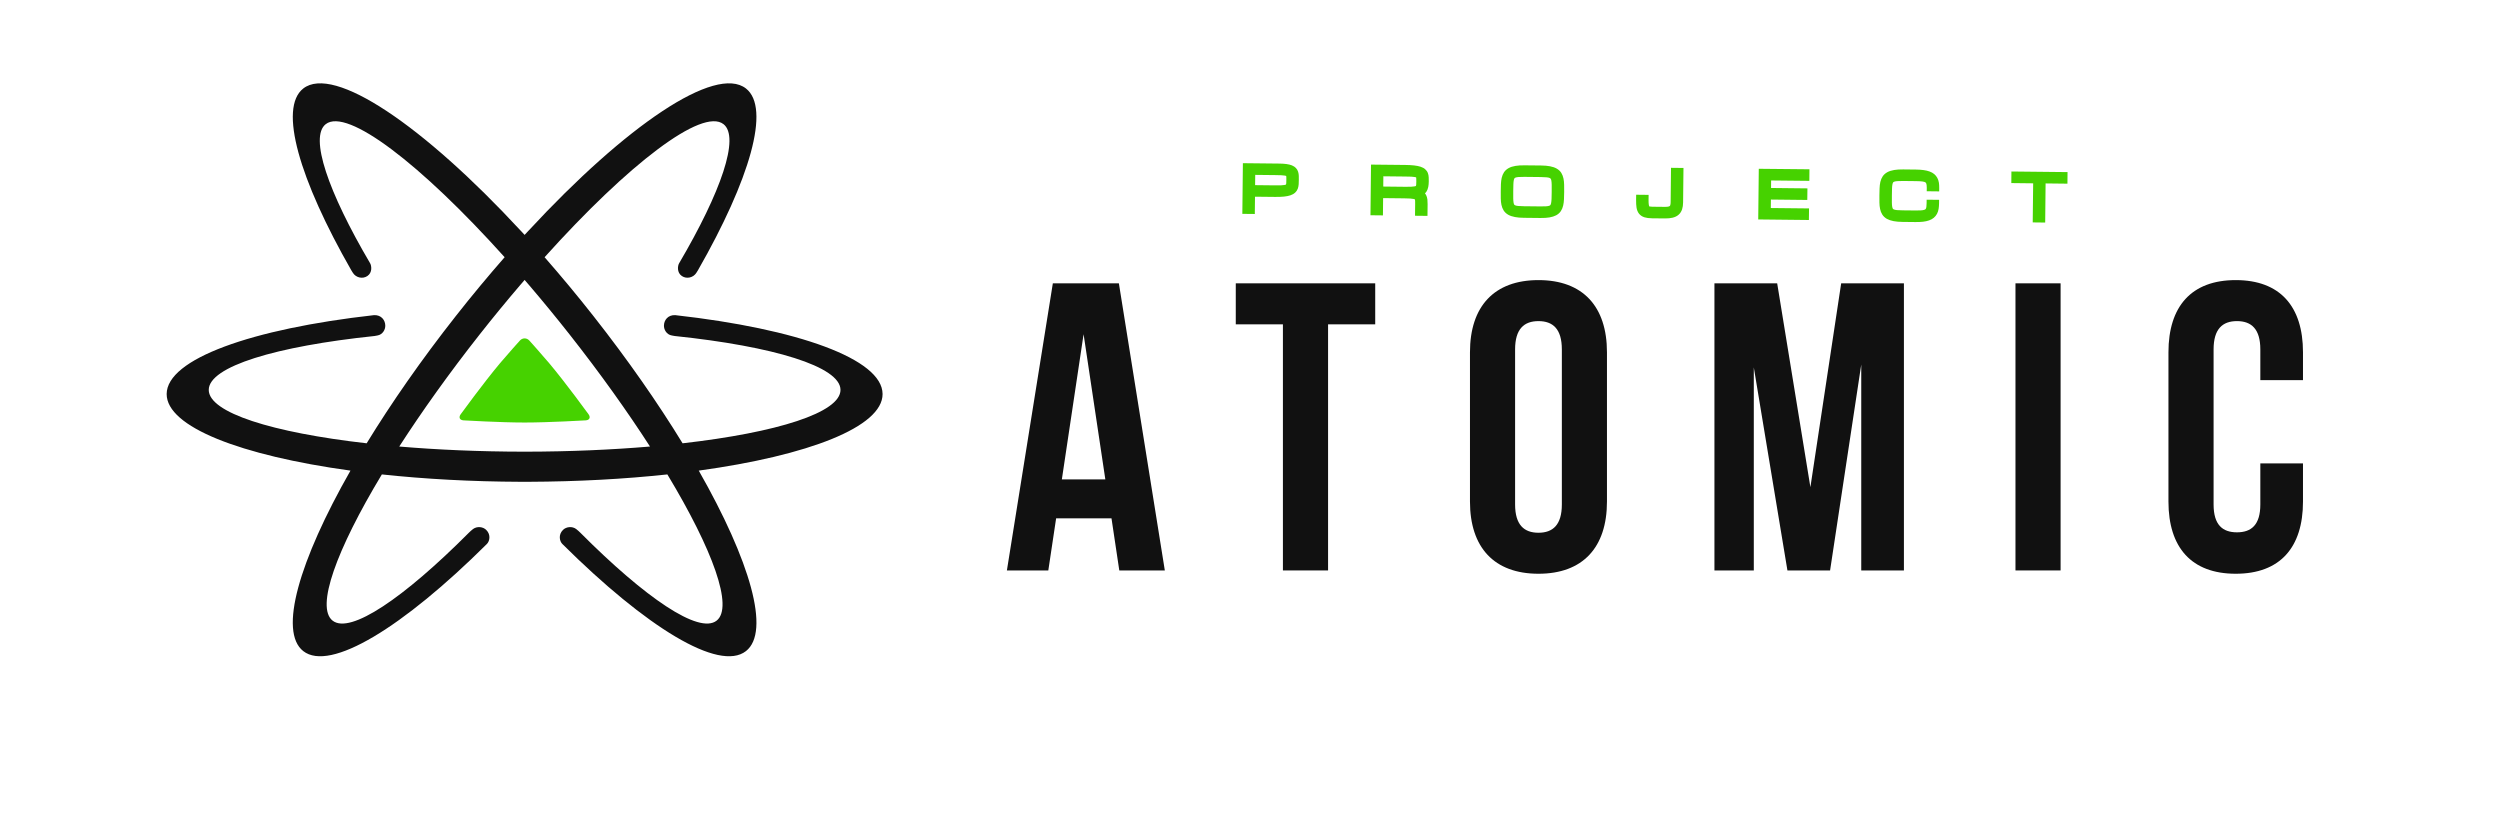
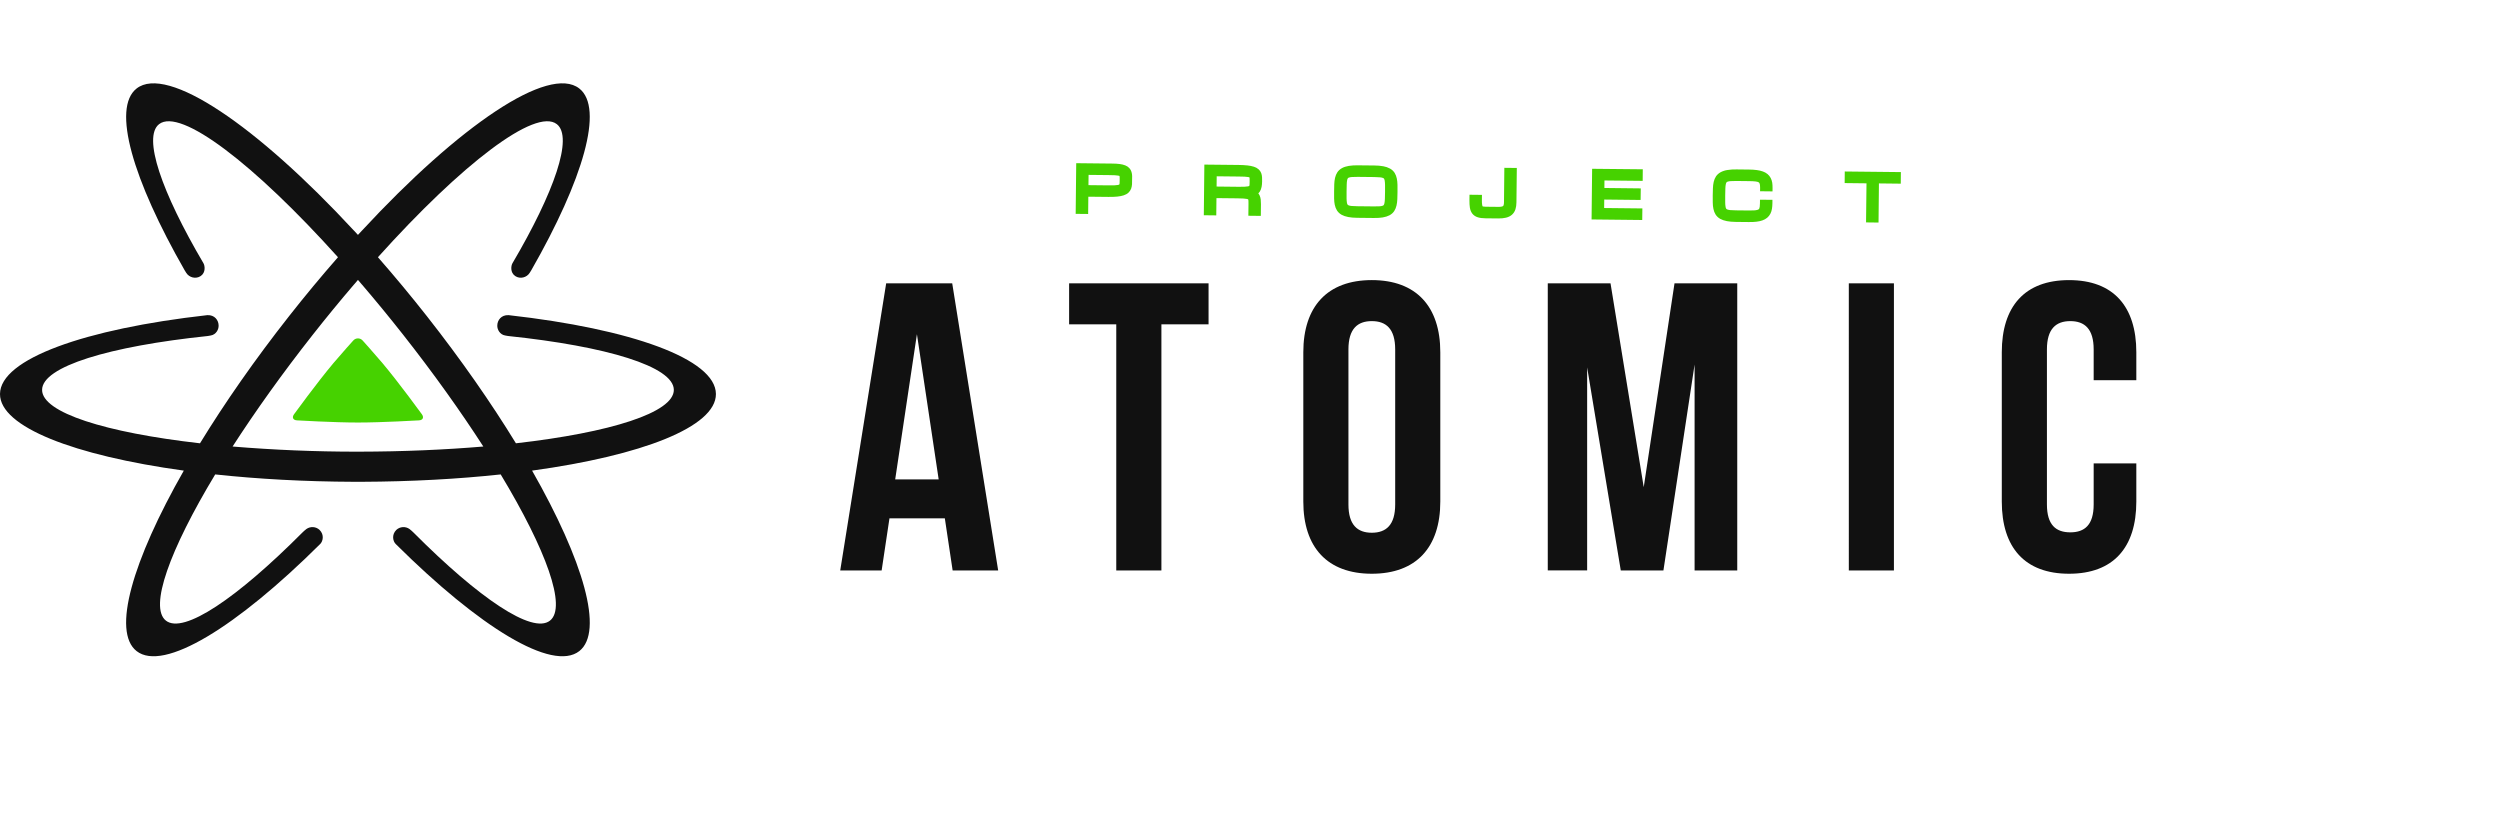
- <svg xmlns="http://www.w3.org/2000/svg" version="1.1" viewBox="0 0 240 80">
-   <g transform="matrix(.48102 0 0 .48102 .0051906 -77.422)" stroke-width="2.079">
+ <svg xmlns="http://www.w3.org/2000/svg" viewBox="0 0 240 80">
+   <g stroke-width="2.079">
    <g fill="#111">
-       <path id="path7" d="m232.46 274.8h-9.086l-1.557-10.398h-11.051l-1.559 10.398h-8.266l9.17-57.299h13.18zm-20.549-18.174h8.676l-4.339-28.976z" />
-       <path id="path9" d="m246.62 217.5h27.83v8.184h-9.41v49.116h-9.011v-49.116h-9.409z" />
-       <path id="path11" d="m293.36 231.26c0-9.169 4.83-14.405 13.671-14.405s13.669 5.236 13.669 14.405v29.792c0 9.172-4.828 14.408-13.669 14.408s-13.671-5.236-13.671-14.408zm9.006 30.371c0 4.088 1.803 5.645 4.665 5.645 2.866 0 4.665-1.557 4.665-5.645v-30.945c0-4.094-1.799-5.646-4.665-5.646-2.862 0-4.665 1.552-4.665 5.646z" />
-       <path id="path13" d="m361.3 258.18 6.143-40.68h12.522v57.299h-8.515v-41.094l-6.22 41.094h-8.513l-6.711-40.52v40.52h-7.857v-57.299h12.523z" />
-       <path id="path15" d="m402.23 217.5h9.004v57.299h-9.004z" />
-       <path id="path17" d="m459.61 253.44v7.612c0 9.172-4.582 14.408-13.424 14.408s-13.426-5.236-13.426-14.408v-29.792c0-9.169 4.584-14.405 13.426-14.405s13.424 5.236 13.424 14.405v5.565h-8.513v-6.14c0-4.094-1.802-5.646-4.666-5.646s-4.663 1.552-4.663 5.646v30.945c0 4.088 1.799 5.564 4.663 5.564s4.666-1.477 4.666-5.564v-8.19z" />
+       <path d="M95.824 54.762h-4.371l-.749-5.001h-5.316l-.75 5.001h-3.976L85.073 27.2h6.34zm-9.885-8.742h4.173l-2.087-13.938zM102.635 27.2h13.387v3.937h-4.527v23.625h-4.334V31.137h-4.526zM125.118 33.819c0-4.41 2.323-6.93 6.576-6.93 4.252 0 6.575 2.52 6.575 6.93v14.33c0 4.412-2.323 6.93-6.575 6.93-4.253 0-6.576-2.518-6.576-6.93zm4.332 14.609c0 1.966.867 2.715 2.244 2.715 1.378 0 2.244-.749 2.244-2.715V33.543c0-1.97-.866-2.716-2.244-2.716-1.377 0-2.244.746-2.244 2.716zM157.798 46.768l2.955-19.568h6.023v27.562h-4.095V34.995l-2.992 19.767h-4.095l-3.228-19.491v19.49h-3.78V27.2h6.024zM177.486 27.2h4.331v27.562h-4.33zM205.087 44.488v3.661c0 4.412-2.204 6.93-6.457 6.93s-6.458-2.518-6.458-6.93V33.82c0-4.41 2.205-6.93 6.458-6.93s6.457 2.52 6.457 6.93v2.677h-4.095v-2.954c0-1.97-.866-2.716-2.244-2.716-1.378 0-2.243.747-2.243 2.716v14.885c0 1.967.865 2.677 2.243 2.677s2.244-.71 2.244-2.677v-3.94z" />
    </g>
    <g fill="#46d200">
-       <path id="path21" d="m259.07 195.26c-0.089-0.295-0.236-0.553-0.432-0.756-0.195-0.221-0.461-0.398-0.812-0.544-0.294-0.117-0.648-0.208-1.086-0.267-0.414-0.057-0.904-0.088-1.458-0.094l-7.243-0.077-0.109 10.112 2.488 0.025 0.039-3.449 4.014 0.043c0.707 6e-3 1.281-0.014 1.76-0.062 0.5-0.053 0.934-0.137 1.283-0.254 0.391-0.131 0.709-0.308 0.941-0.523 0.238-0.221 0.422-0.49 0.541-0.801 0.096-0.27 0.156-0.562 0.178-0.877 0.018-0.261 0.023-0.548 0.027-0.852 2e-3 -0.291 2e-3 -0.562-4e-3 -0.805-6e-3 -0.297-0.05-0.57-0.127-0.819zm-2.357 1.598c0 0.248-6e-3 0.463-0.018 0.651-6e-3 0.138-0.033 0.218-0.07 0.284 0 0-0.055 0.036-0.234 0.072-0.178 0.035-0.414 0.061-0.713 0.072-0.338 0.014-0.738 0.016-1.182 0.011l-4.018-0.044 0.025-2.047 4.011 0.043c0.478 6e-3 0.878 0.02 1.201 0.028 0.29 0.013 0.528 0.038 0.71 0.072 0.186 0.04 0.252 0.08 0.25 0.066 0.01 0.017 0.029 0.073 0.035 0.199 6e-3 0.165 9e-3 0.366 3e-3 0.593z" />
-       <path id="path23" d="m284.96 195.5c-0.11-0.298-0.296-0.556-0.533-0.763-0.224-0.21-0.532-0.375-0.931-0.51-0.342-0.111-0.758-0.197-1.268-0.256-0.498-0.055-1.088-0.087-1.756-0.096l-6.861-0.072-0.109 10.11 2.488 0.027 0.036-3.449 4.198 0.046c0.435 3e-3 0.832 0.017 1.191 0.037 0.271 0.014 0.516 0.047 0.701 0.087 0.182 0.039 0.234 0.079 0.254 0.099 0.012 0.035 0.035 0.121 0.043 0.266 8e-3 0.186 8e-3 0.399 6e-3 0.654l-0.027 2.332 2.488 0.027 0.025-2.331c0-0.36-0.01-0.667-0.041-0.944-0.043-0.332-0.129-0.632-0.266-0.897-0.061-0.113-0.131-0.22-0.213-0.317 0.104-0.105 0.201-0.227 0.289-0.352 0.172-0.27 0.293-0.586 0.363-0.952 0.062-0.317 0.096-0.681 0.1-1.077 2e-3 -0.294 0-0.57-0.013-0.818-0.011-0.309-0.069-0.595-0.164-0.851zm-4.533 2.733-4.374-0.047 0.021-2.048 4.375 0.048c0.478 4e-3 0.877 0.018 1.205 0.026 0.288 0.015 0.525 0.038 0.707 0.075 0.189 0.038 0.254 0.07 0.25 0.064 6e-3 0.015 0.029 0.07 0.029 0.195 0.012 0.167 0.014 0.364 0.011 0.596-3e-3 0.249-0.011 0.465-0.021 0.649-0.01 0.14-0.033 0.22-0.068 0.286 0 0-0.059 0.037-0.236 0.07-0.178 0.037-0.417 0.061-0.711 0.074-0.339 0.016-0.736 0.016-1.188 0.012z" />
-       <path id="path25" d="m312.02 196.57c-0.088-0.412-0.232-0.787-0.43-1.109-0.219-0.348-0.531-0.637-0.92-0.86-0.363-0.208-0.801-0.36-1.336-0.464-0.5-0.097-1.09-0.146-1.807-0.155l-3.281-0.033c-0.717-9e-3 -1.307 0.028-1.805 0.114-0.539 0.09-0.982 0.234-1.346 0.431-0.398 0.22-0.717 0.5-0.941 0.842-0.209 0.32-0.363 0.688-0.461 1.107-0.088 0.378-0.135 0.796-0.156 1.266-0.014 0.431-0.025 0.905-0.031 1.429-5e-3 0.521-5e-3 0.994 2e-3 1.427 8e-3 0.464 0.051 0.894 0.131 1.269 0.086 0.418 0.234 0.793 0.432 1.109 0.217 0.348 0.525 0.642 0.928 0.873 0.361 0.202 0.811 0.356 1.332 0.453 0.5 0.1 1.092 0.146 1.804 0.154l3.28 0.036c0.715 7e-3 1.307-0.027 1.804-0.112 0.524-0.089 0.976-0.234 1.35-0.43 0.399-0.219 0.717-0.506 0.94-0.848 0.205-0.316 0.357-0.684 0.453-1.102 0.086-0.375 0.143-0.801 0.16-1.268 0.016-0.431 0.027-0.906 0.038-1.425 5e-3 -0.525 1e-3 -0.999-7e-3 -1.431-0.01-0.47-0.053-0.888-0.133-1.273zm-4.58 5.578-3.279-0.035c-0.455-5e-3 -0.848-0.019-1.159-0.05-0.268-0.024-0.472-0.069-0.614-0.13-0.092-0.038-0.154-0.082-0.189-0.129-0.043-0.062-0.092-0.174-0.133-0.385-0.041-0.229-0.066-0.523-0.072-0.872-2e-3 -0.384-6e-3 -0.847 0-1.385 6e-3 -0.54 0.018-1.002 0.029-1.394 0.01-0.346 0.035-0.634 0.084-0.863 0.035-0.166 0.086-0.296 0.139-0.371 0.04-0.055 0.109-0.098 0.195-0.134 0.148-0.058 0.359-0.097 0.619-0.118 0.314-0.025 0.705-0.034 1.166-0.028l3.276 0.035c0.46 4e-3 0.853 0.022 1.163 0.054 0.262 0.024 0.467 0.068 0.613 0.131 0.088 0.039 0.15 0.082 0.186 0.133 0.057 0.081 0.102 0.215 0.137 0.38 0.041 0.228 0.064 0.519 0.07 0.869 6e-3 0.39 4e-3 0.852 0 1.392-8e-3 0.537-0.016 0.998-0.029 1.382-0.014 0.353-0.045 0.647-0.09 0.87-0.047 0.21-0.104 0.322-0.139 0.373-0.039 0.053-0.105 0.095-0.205 0.135-0.143 0.057-0.348 0.098-0.607 0.117-0.322 0.023-0.712 0.029-1.161 0.023z" />
-       <path id="path27" d="m333.41 201.3c-2e-3 0.223-0.023 0.411-0.066 0.559-0.021 0.088-0.055 0.154-0.098 0.193-0.053 0.051-0.139 0.096-0.252 0.123-0.121 0.03-0.344 0.069-0.711 0.064l-2.543-0.027c-0.223-2e-3 -0.406-0.02-0.537-0.048-0.037-9e-3 -0.043-0.019-0.059-0.03 0-6e-3 -0.053-0.071-0.088-0.289-0.037-0.217-0.06-0.534-0.055-0.939l0.011-1.061-2.485-0.026-0.012 1.062c-4e-3 0.589 0.021 1.074 0.084 1.49 0.074 0.487 0.24 0.898 0.496 1.228 0.27 0.338 0.646 0.589 1.107 0.729 0.4 0.122 0.896 0.186 1.514 0.193l2.539 0.027c0.609 6e-3 1.117-0.043 1.549-0.148 0.482-0.115 0.887-0.316 1.197-0.594 0.324-0.285 0.559-0.656 0.699-1.092 0.125-0.389 0.191-0.849 0.195-1.369l0.076-6.871-2.49-0.027z" />
-       <polygon id="polygon29" points="360.71 198.55 353.45 198.47 353.46 196.97 361.09 197.05 361.11 194.74 351 194.64 350.89 204.75 361 204.86 361.03 202.55 353.4 202.47 353.42 200.78 360.68 200.86" />
-       <path id="path31" d="m386.64 196.48c-0.156-0.302-0.367-0.566-0.623-0.779-0.256-0.215-0.569-0.392-0.941-0.524-0.338-0.126-0.744-0.219-1.195-0.28-0.439-0.062-0.951-0.096-1.514-0.102l-2.553-0.029c-0.713-7e-3 -1.307 0.03-1.801 0.116-0.543 0.091-0.984 0.233-1.349 0.433-0.397 0.215-0.712 0.498-0.942 0.842-0.208 0.313-0.361 0.688-0.461 1.105-0.086 0.381-0.137 0.807-0.154 1.268-0.016 0.429-0.029 0.901-0.034 1.428-8e-3 0.52 0 0.993 3e-3 1.42 8e-3 0.465 0.049 0.894 0.133 1.275 0.082 0.419 0.232 0.791 0.432 1.109 0.219 0.351 0.529 0.644 0.928 0.873 0.361 0.199 0.812 0.356 1.331 0.452 0.491 0.095 1.1 0.147 1.804 0.155l2.549 0.027c0.588 6e-3 1.082-0.014 1.516-0.063 0.473-0.056 0.867-0.142 1.211-0.265 0.375-0.131 0.697-0.312 0.954-0.528 0.263-0.22 0.478-0.489 0.641-0.8 0.151-0.289 0.261-0.62 0.317-0.992 0.053-0.324 0.082-0.689 0.088-1.086l6e-3 -0.699-2.485-0.027-7e-3 0.697c-2e-3 0.277-0.02 0.514-0.044 0.707-0.024 0.199-0.066 0.311-0.093 0.371-0.031 0.062-0.066 0.109-0.113 0.145-0.041 0.031-0.123 0.075-0.285 0.121-0.164 0.045-0.377 0.078-0.642 0.092-0.274 0.017-0.614 0.022-1.038 0.019l-2.551-0.026c-0.449-6e-3 -0.845-0.021-1.156-0.049-0.266-0.028-0.473-0.072-0.617-0.133-0.135-0.056-0.176-0.114-0.184-0.131-0.045-0.056-0.1-0.171-0.138-0.383-0.042-0.225-0.069-0.521-0.071-0.871-4e-3 -0.385-4e-3 -0.848 2e-3 -1.383 6e-3 -0.543 0.016-1.007 0.027-1.393 9e-3 -0.35 0.039-0.643 0.086-0.866 0.035-0.163 0.084-0.296 0.139-0.372 0.043-0.056 0.105-0.098 0.195-0.135 0.148-0.057 0.359-0.095 0.619-0.117 0.314-0.023 0.705-0.033 1.162-0.029l2.551 0.029c0.521 6e-3 0.955 0.027 1.29 0.068 0.334 0.035 0.513 0.115 0.608 0.172 0.061 0.037 0.135 0.096 0.189 0.249 0.045 0.126 0.103 0.374 0.098 0.829l-0.01 0.703 2.486 0.028 6e-3 -0.702c5e-3 -0.364-0.016-0.707-0.062-1.024-0.058-0.353-0.162-0.668-0.308-0.945z" />
-       <polygon id="polygon33" points="412.6 197.61 412.62 195.3 401.42 195.18 401.4 197.49 405.76 197.54 405.67 205.34 408.16 205.37 408.24 197.56" />
+       <path d="M108.623 16.502a.89.89 0 0 0-.207-.364 1.036 1.036 0 0 0-.39-.261 2.203 2.203 0 0 0-.523-.129 5.691 5.691 0 0 0-.702-.045l-3.484-.037-.052 4.864 1.197.012.018-1.659 1.931.02c.34.004.616-.006.847-.03.24-.025.45-.065.617-.121.188-.063.341-.148.453-.252.114-.106.203-.236.26-.385.046-.13.075-.27.086-.422a12.588 12.588 0 0 0 .011-.797 1.426 1.426 0 0 0-.062-.394zm-1.133.769c0 .119-.003.222-.009.313a.287.287 0 0 1-.034.136s-.026.018-.112.035c-.086.017-.2.03-.343.035-.163.006-.355.007-.569.005l-1.932-.021.012-.985 1.929.02c.23.004.422.01.578.014.14.007.254.019.341.035.09.02.121.038.12.032a.245.245 0 0 1 .017.095c.003.08.005.176.002.286zM121.077 16.617a.903.903 0 0 0-.256-.367 1.211 1.211 0 0 0-.448-.245 3.168 3.168 0 0 0-.61-.123 8.941 8.941 0 0 0-.845-.046l-3.3-.035-.052 4.863 1.196.013.018-1.659 2.019.022c.21.002.4.008.573.018.13.007.248.023.337.042.088.019.113.038.122.048a.495.495 0 0 1 .02.128c.005.089.005.191.004.314l-.013 1.122 1.197.013.012-1.121c0-.174-.005-.321-.02-.455a1.294 1.294 0 0 0-.128-.431.89.89 0 0 0-.103-.152c.05-.051.097-.11.14-.17.082-.13.14-.282.174-.458.03-.152.046-.327.048-.518.001-.141 0-.274-.006-.393a1.309 1.309 0 0 0-.079-.41zm-2.18 1.315l-2.104-.023.01-.985 2.104.023c.23.002.422.009.58.013.138.007.252.018.34.036.09.018.122.034.12.03.003.008.014.034.014.095.006.08.007.175.005.286a7.39 7.39 0 0 1-.01.312.329.329 0 0 1-.032.138s-.029.018-.114.034c-.086.017-.2.029-.342.035-.163.008-.354.008-.571.006zM134.093 17.132a1.69 1.69 0 0 0-.206-.533 1.244 1.244 0 0 0-.443-.414 2.078 2.078 0 0 0-.643-.223 4.938 4.938 0 0 0-.869-.075l-1.578-.016a4.801 4.801 0 0 0-.868.055c-.26.043-.473.113-.648.208-.191.105-.345.24-.452.405-.1.153-.175.33-.222.532a3.355 3.355 0 0 0-.075.609 32.631 32.631 0 0 0-.014 1.374c.004.223.024.43.063.61.041.201.113.382.208.534.104.167.252.308.446.42.174.097.39.17.64.217.241.049.526.07.869.075l1.577.017c.344.003.63-.013.868-.054.252-.043.47-.113.65-.207.191-.105.344-.243.452-.408.098-.152.171-.329.218-.53.041-.18.068-.385.077-.61a24.347 24.347 0 0 0 .015-1.374 3.348 3.348 0 0 0-.065-.612zm-2.203 2.683l-1.577-.017a6.65 6.65 0 0 1-.557-.024 1 1 0 0 1-.296-.062.212.212 0 0 1-.09-.062.496.496 0 0 1-.065-.185 2.72 2.72 0 0 1-.034-.42c-.001-.185-.003-.407 0-.666.003-.26.008-.482.014-.67.005-.167.017-.306.04-.416a.509.509 0 0 1 .067-.178.217.217 0 0 1 .094-.065 1.1 1.1 0 0 1 .298-.056c.15-.012.339-.017.56-.014l1.576.017c.222.002.41.01.56.026a1 1 0 0 1 .295.063.21.21 0 0 1 .089.064c.027.039.05.103.066.183.02.11.03.25.034.418a30.866 30.866 0 0 1-.014 1.334c-.007.17-.022.311-.044.419a.53.53 0 0 1-.067.179.218.218 0 0 1-.098.065 1.022 1.022 0 0 1-.292.056 6.819 6.819 0 0 1-.559.011zM144.383 19.407a1.022 1.022 0 0 1-.032.27.181.181 0 0 1-.047.092.264.264 0 0 1-.122.06 1.349 1.349 0 0 1-.342.03l-1.223-.013a1.35 1.35 0 0 1-.258-.023c-.018-.004-.02-.01-.029-.015 0-.002-.025-.034-.042-.139a2.627 2.627 0 0 1-.026-.451l.005-.51-1.195-.013-.006.51c-.002.284.01.517.04.717.036.235.116.432.239.591.13.163.31.284.532.35.193.06.431.09.729.094l1.22.013c.294.003.538-.021.746-.072.232-.055.427-.152.576-.285.156-.137.269-.316.336-.526.06-.187.092-.408.094-.658l.036-3.305-1.197-.013zM154.022 18.046l.005-.721 3.67.038.01-1.111-4.863-.048-.053 4.863 4.863.053.014-1.111-3.67-.039.01-.813 3.492.039.014-1.111zM169.987 17.089a1.205 1.205 0 0 0-.3-.375 1.452 1.452 0 0 0-.452-.252 2.71 2.71 0 0 0-.575-.135 5.736 5.736 0 0 0-.728-.049l-1.228-.014a4.858 4.858 0 0 0-.867.056 2.038 2.038 0 0 0-.648.208c-.191.104-.343.24-.454.405-.1.151-.173.331-.221.532a3.349 3.349 0 0 0-.074.61 24.48 24.48 0 0 0-.017.687c-.004.25 0 .477.002.683.004.224.023.43.064.613.04.202.111.38.207.534.106.168.255.31.447.42.173.095.39.17.64.217.236.046.53.07.868.075l1.226.012c.283.003.52-.006.73-.03.227-.027.416-.068.582-.127.18-.063.335-.15.459-.254a1.26 1.26 0 0 0 .308-.385 1.51 1.51 0 0 0 .152-.477c.026-.156.04-.332.043-.523l.003-.336-1.196-.013-.003.335a2.94 2.94 0 0 1-.021.34.599.599 0 0 1-.045.179.192.192 0 0 1-.054.07.426.426 0 0 1-.137.058 1.484 1.484 0 0 1-.31.044c-.131.008-.295.01-.499.01l-1.227-.013a7.656 7.656 0 0 1-.556-.024 1.088 1.088 0 0 1-.296-.064c-.065-.027-.085-.055-.089-.063a.421.421 0 0 1-.066-.184 2.426 2.426 0 0 1-.035-.419 31.142 31.142 0 0 1 .014-1.335c.005-.169.02-.31.042-.417a.509.509 0 0 1 .067-.179.215.215 0 0 1 .093-.065 1.14 1.14 0 0 1 .298-.056c.151-.011.34-.016.56-.014l1.226.014c.25.003.46.013.62.033.161.017.248.055.293.082.03.018.065.047.091.12.022.06.05.18.047.399l-.005.338 1.196.014.003-.338a3.141 3.141 0 0 0-.03-.493 1.485 1.485 0 0 0-.148-.454zM182.484 16.521l-5.387-.058-.01 1.112 2.097.024-.043 3.752 1.198.014.038-3.757 2.097.024z" />
    </g>
-     <path id="path35" d="m104.69 245.28c-4.828 0-12.182-0.432-12.182-0.432-0.77-0.045-1.031-0.592-0.576-1.216 0 0 4.562-6.282 7.871-10.217 1.635-1.936 3.947-4.497 3.947-4.497 0.518-0.574 1.361-0.574 1.881 0 0 0 2.308 2.562 3.943 4.497 3.312 3.935 7.875 10.217 7.875 10.217 0.454 0.624 0.195 1.171-0.574 1.216 1e-3 0-7.358 0.432-12.185 0.432z" fill="#46d200" />
-     <path id="path37" d="m176.13 239.59c-0.027-6.996-16.971-13.006-41.387-15.742-1.461-0.064-2.223 1.014-2.244 2.05-0.041 0.825 0.529 1.841 1.566 2.009 0.193 0.033 0.361 0.072 0.578 0.105 19.672 2.055 33.066 6.089 33.088 10.747 0.021 4.542-12.664 8.519-31.514 10.667-4.926-8.047-10.936-16.685-17.799-25.404-3.235-4.115-6.5-8.031-9.74-11.734 16.715-18.591 31.447-29.887 35.706-26.554 3.294 2.578-0.46 13.478-8.872 27.784-0.264 0.462-0.48 1.818 0.562 2.524 0.982 0.666 2.309 0.298 2.887-0.636 0.082-0.143 0.234-0.362 0.318-0.506 10.367-18.119 14.562-32.391 9.586-36.285-6.082-4.758-23.951 7.378-43.375 28.363v-6e-3c-0.268 0.287-0.533 0.57-0.801 0.861-0.266-0.291-0.533-0.574-0.799-0.861v6e-3c-19.425-20.985-37.295-33.122-43.375-28.363-4.977 3.895-0.782 18.166 9.588 36.285 0.082 0.144 0.234 0.363 0.316 0.506 0.578 0.934 1.904 1.302 2.889 0.636 1.041-0.706 0.824-2.062 0.561-2.524-8.414-14.307-12.166-25.206-8.873-27.784 4.26-3.333 18.99 7.963 35.707 26.554-3.24 3.703-6.506 7.619-9.74 11.734-6.864 8.72-12.873 17.357-17.799 25.404-18.85-2.148-31.537-6.125-31.513-10.667 0.021-4.658 13.414-8.692 33.087-10.747 0.219-0.033 0.385-0.072 0.578-0.105 1.037-0.168 1.607-1.184 1.565-2.009-0.021-1.036-0.782-2.114-2.243-2.05-24.417 2.736-41.357 8.746-41.387 15.742-0.029 6.554 14.783 12.279 36.685 15.287-10.263 17.997-14.376 32.144-9.421 36.022 5.365 4.197 19.92-4.764 36.615-21.354 0.557-0.508 0.902-1.854-0.109-2.84-0.65-0.635-1.812-0.766-2.617-0.174-0.314 0.23-0.613 0.527-0.832 0.734-13.022 13.066-23.684 20.307-27.199 17.557-3.42-2.67 0.744-14.119 9.826-29.185 8.496 0.915 17.855 1.433 27.691 1.472v2e-3c0.139 0 0.273 0 0.412 2e-3 0.105 0 0.211 2e-3 0.317 2e-3h0.069 0.071c0.106 0 0.212-2e-3 0.318-2e-3 0.136-2e-3 0.272-2e-3 0.411-2e-3v-2e-3c9.834-0.039 19.195-0.557 27.692-1.472 9.081 15.065 13.243 26.515 9.825 29.185-3.516 2.75-14.178-4.49-27.199-17.557-0.219-0.207-0.52-0.504-0.832-0.734-0.805-0.592-1.967-0.461-2.617 0.174-1.012 0.986-0.666 2.332-0.109 2.84 16.697 16.59 31.25 25.551 36.615 21.354 4.955-3.879 0.84-18.025-9.421-36.022 21.905-3.008 36.717-8.733 36.688-15.287zm-71.212 11.508c-0.075 0-0.151 2e-3 -0.228 2e-3 -0.074 0-0.149-2e-3 -0.227-2e-3 -8.807-0.014-17.186-0.381-24.793-1.028 4.523-7.011 9.94-14.61 16.037-22.352 2.736-3.478 5.473-6.798 8.184-9.97v8e-3c0.266-0.312 0.533-0.63 0.799-0.938 0.268 0.309 0.533 0.626 0.801 0.938v-8e-3c2.71 3.172 5.446 6.492 8.184 9.97 6.098 7.741 11.514 15.341 16.037 22.352-7.608 0.646-15.986 1.014-24.794 1.028z" fill="#111" />
+     <path fill="#46d200" d="M34.364 40.563c-2.323 0-5.86-.208-5.86-.208-.37-.022-.496-.285-.277-.585 0 0 2.194-3.022 3.786-4.915.786-.931 1.898-2.163 1.898-2.163a.598.598 0 0 1 .905 0s1.11 1.233 1.897 2.163c1.593 1.893 3.788 4.915 3.788 4.915.218.3.094.563-.276.585 0 0-3.54.208-5.861.208z" />
+     <path fill="#111" d="M68.728 37.826c-.013-3.366-8.164-6.257-19.908-7.573-.703-.03-1.07.488-1.08.986-.02.397.255.886.754.967.092.016.173.034.278.05 9.462.989 15.905 2.93 15.916 5.17.01 2.185-6.092 4.098-15.16 5.13-2.369-3.87-5.26-8.025-8.56-12.219a139.65 139.65 0 0 0-4.686-5.644c8.04-8.943 15.127-14.376 17.175-12.773 1.585 1.24-.221 6.483-4.267 13.364-.127.223-.231.875.27 1.215.472.32 1.11.143 1.389-.306.04-.07.112-.175.153-.244 4.986-8.715 7.004-15.58 4.61-17.454-2.925-2.288-11.52 3.55-20.864 13.644v-.003l-.385.414c-.128-.14-.256-.276-.384-.414v.003C24.635 12.044 16.039 6.206 13.115 8.495c-2.394 1.874-.377 8.739 4.612 17.454.039.07.112.175.152.244.278.449.915.626 1.39.306.5-.34.396-.992.27-1.215-4.048-6.882-5.853-12.124-4.269-13.364 2.05-1.603 9.135 3.83 17.176 12.773a139.249 139.249 0 0 0-4.685 5.644c-3.302 4.195-6.193 8.35-8.562 12.22-9.067-1.033-15.17-2.946-15.158-5.131.01-2.24 6.452-4.181 15.915-5.17.105-.016.185-.034.278-.05.499-.081.773-.57.753-.967-.01-.498-.376-1.016-1.079-.986C8.163 31.57.014 34.46 0 37.826c-.014 3.152 7.11 5.906 17.646 7.353-4.936 8.657-6.915 15.462-4.531 17.327 2.58 2.02 9.581-2.291 17.612-10.271.268-.245.434-.892-.052-1.367a1.004 1.004 0 0 0-1.26-.083c-.15.11-.294.253-.4.353-6.263 6.285-11.392 9.768-13.083 8.445-1.645-1.284.358-6.791 4.727-14.038 4.087.44 8.588.689 13.32.708l.198.001.152.001h.221l.197-.001v-.001c4.73-.02 9.234-.268 13.32-.708 4.369 7.246 6.371 12.754 4.727 14.038-1.691 1.323-6.82-2.16-13.083-8.445-.106-.1-.25-.243-.4-.353a1.004 1.004 0 0 0-1.26.083c-.486.475-.32 1.122-.052 1.367 8.032 7.98 15.032 12.29 17.613 10.271 2.383-1.866.404-8.67-4.532-17.327 10.537-1.447 17.662-4.2 17.648-7.353zM34.473 43.36l-.11.001h-.109a144.608 144.608 0 0 1-11.926-.495c2.176-3.373 4.782-7.028 7.715-10.752a152.575 152.575 0 0 1 3.936-4.796v.004c.128-.15.257-.303.385-.451.129.148.256.3.385.451v-.004a154.625 154.625 0 0 1 3.937 4.796c2.933 3.723 5.538 7.38 7.714 10.752-3.66.31-7.69.487-11.927.494z" />
  </g>
</svg>
